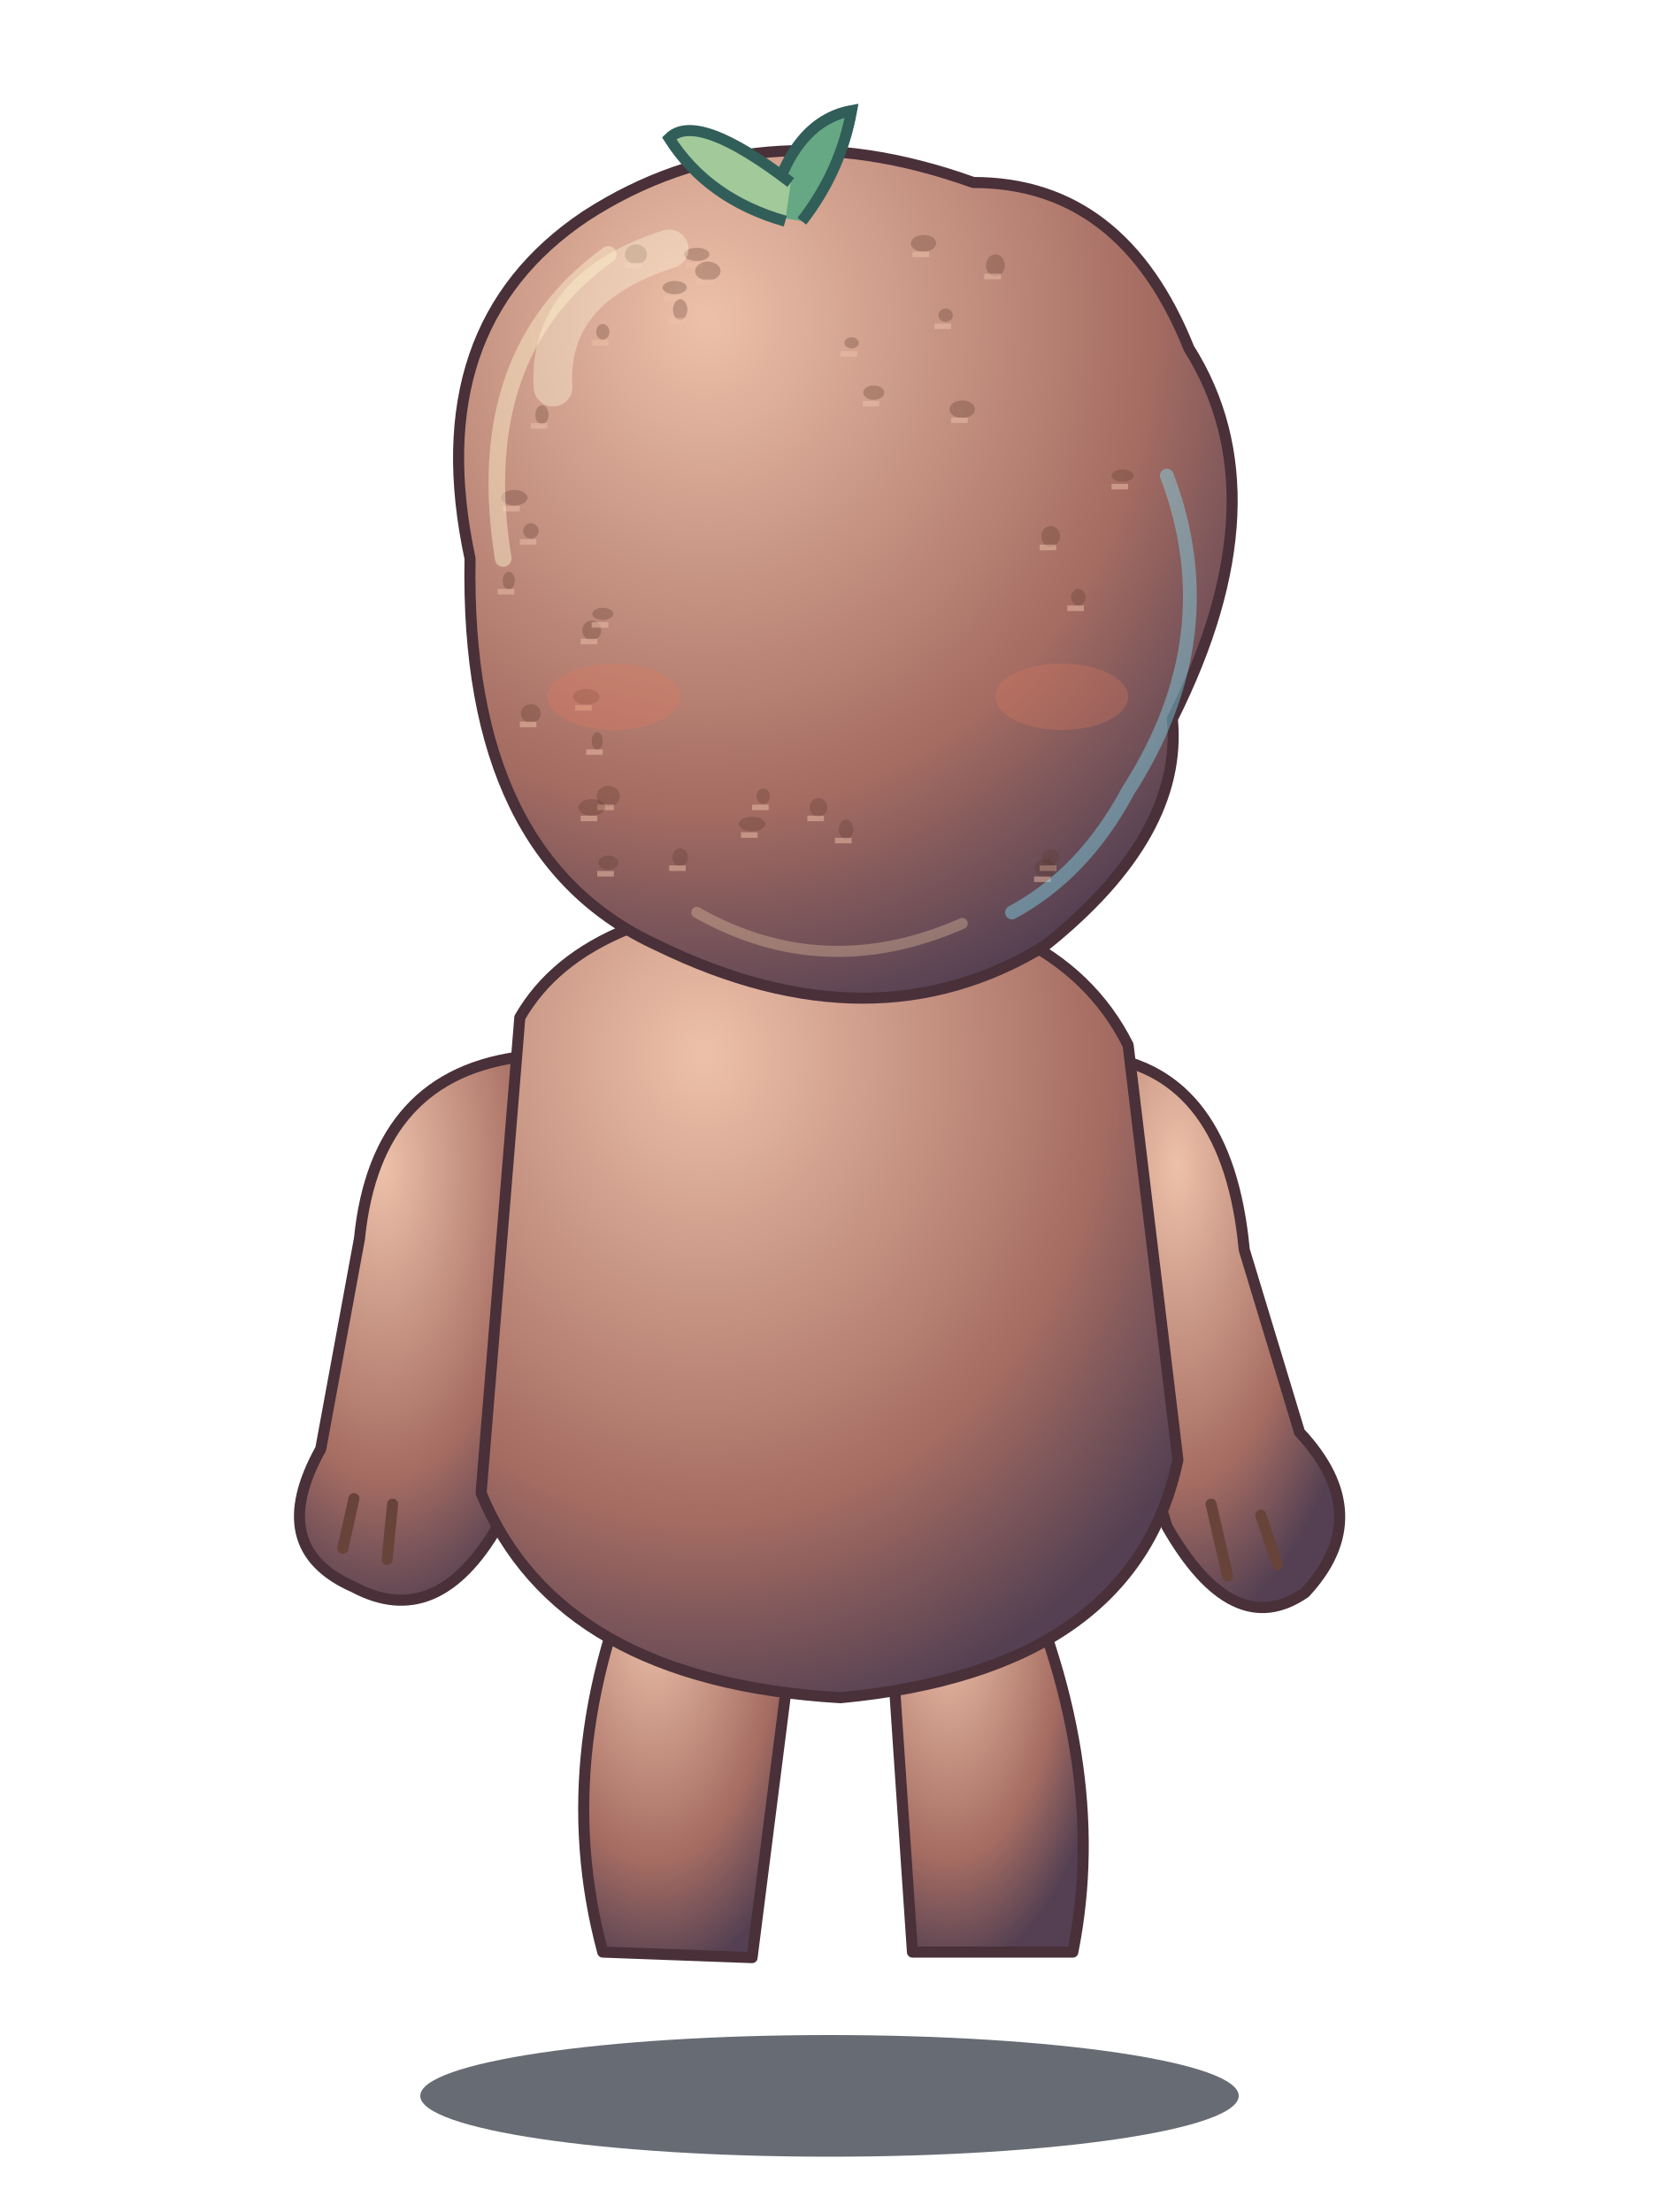
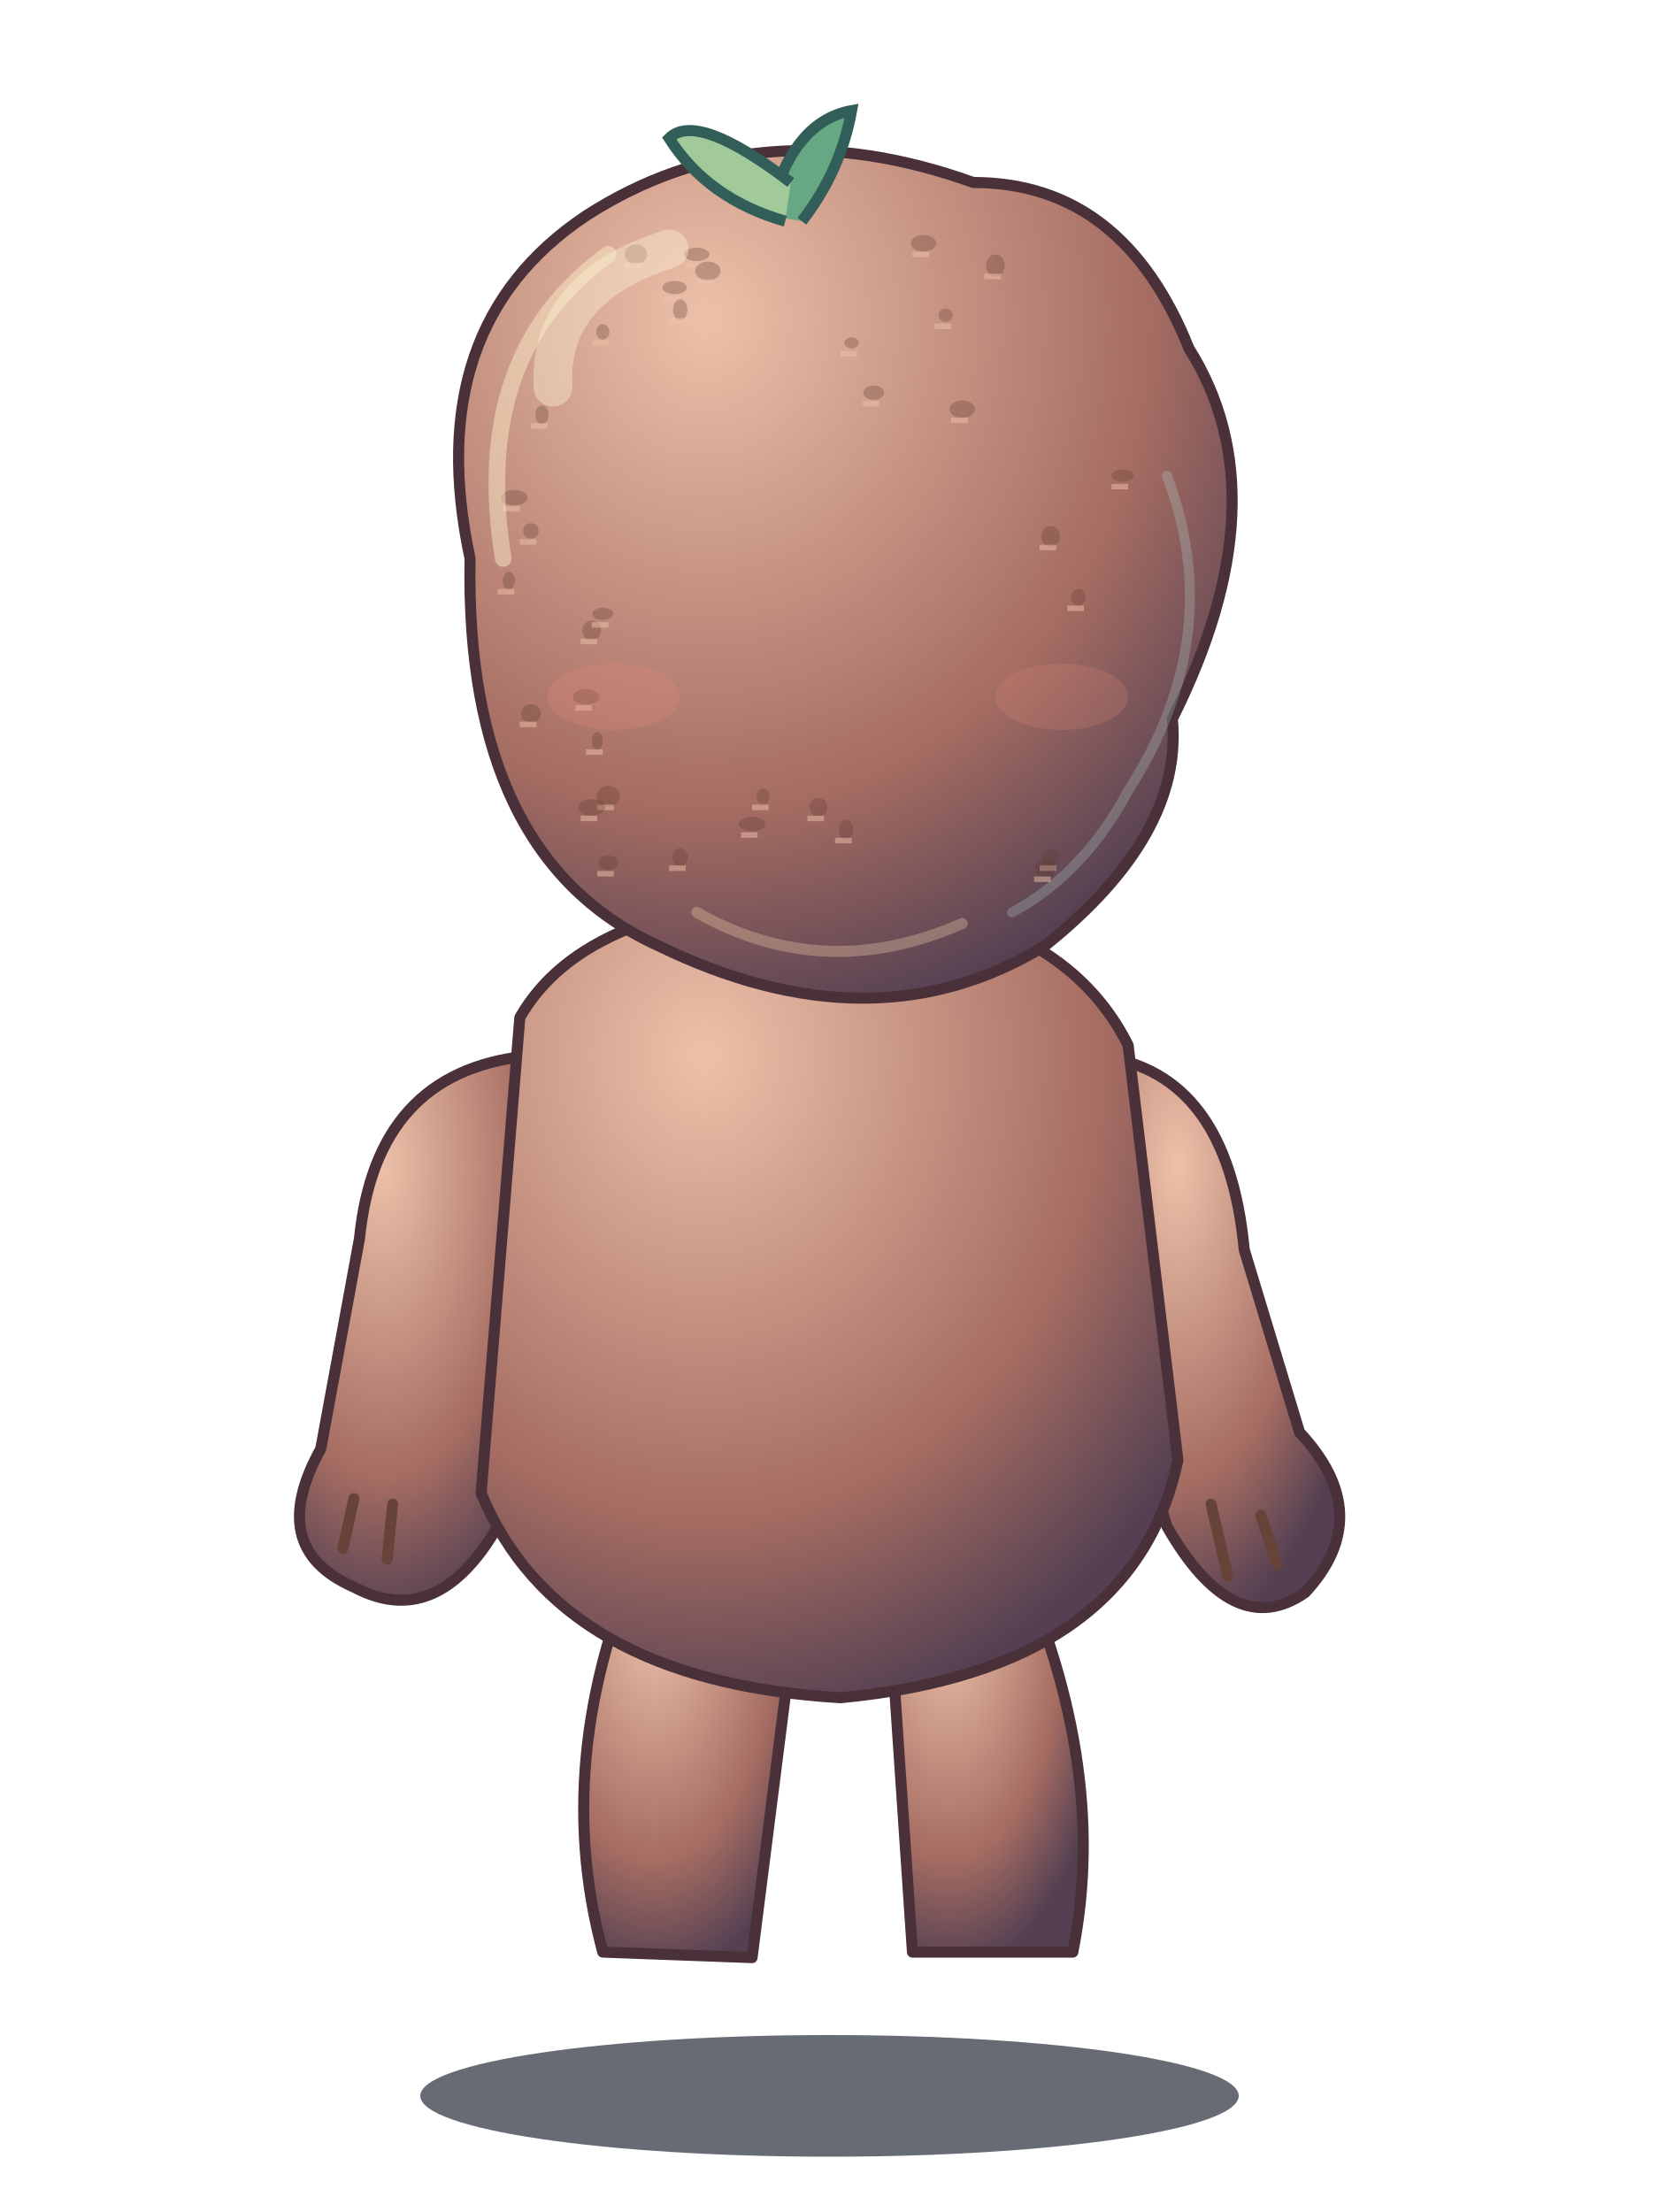
<svg xmlns="http://www.w3.org/2000/svg" viewBox="0 0 300 400">
  <defs>
    <radialGradient id="skin" cx=".32" cy=".2" r=".85">
      <stop stop-color="#edc1a9" />
      <stop offset=".68" stop-color="#a56c62" />
      <stop offset="1" stop-color="#544052" />
    </radialGradient>
    <linearGradient id="cloth" x2=".8" y2="1">
      <stop stop-color="#3d5b75" />
      <stop offset=".5" stop-color="#253648" />
      <stop offset="1" stop-color="#101b2d" />
    </linearGradient>
    <linearGradient id="metal" x2=".75" y2="1">
      <stop stop-color="#dce6e9" />
      <stop offset=".3" stop-color="#7e98ac" />
      <stop offset=".48" stop-color="#e1e9eb" />
      <stop offset=".55" stop-color="#496477" />
      <stop offset="1" stop-color="#192c40" />
    </linearGradient>
    <linearGradient id="trim" x2="1" y2="1">
      <stop stop-color="#edfcff" />
      <stop offset=".4" stop-color="#62eafa" />
      <stop offset="1" stop-color="#287c9f" />
    </linearGradient>
    <linearGradient id="leather" x2=".8" y2="1">
      <stop stop-color="#c59269" />
      <stop offset=".5" stop-color="#855339" />
      <stop offset="1" stop-color="#392722" />
    </linearGradient>
    <linearGradient id="hair" x2=".3" y2="1">
      <stop stop-color="#8f5a36" />
      <stop offset=".6" stop-color="#492b25" />
      <stop offset="1" stop-color="#241b22" />
    </linearGradient>
    <radialGradient id="lens" cx=".3" cy=".15">
      <stop stop-color="#84d9ef" />
      <stop offset=".6" stop-color="#153e64" />
      <stop offset="1" stop-color="#09182b" />
    </radialGradient>
  </defs>
  <ellipse cx="150" cy="379" rx="74" ry="11" fill="#020916" opacity=".6" />
  <g stroke="#493039" stroke-width="2" stroke-linejoin="round">
    <path d="M118 276Q99 316 109 353L136 354L145 283Z" fill="url(#skin)" />
    <path d="M160 279L165 353L194 353Q201 318 182 278Z" fill="url(#skin)" />
    <path d="M95 191Q68 194 65 224L58 262Q48 280 64 287Q79 295 90 276L101 235Z" fill="url(#skin)" />
    <path d="M199 191Q222 194 225 226L235 259Q249 274 236 288Q223 297 211 276L199 236Z" fill="url(#skin)" />
    <path d="M94 184Q106 163 148 162Q191 163 204 189L213 264Q205 302 152 307Q101 304 87 270Z" fill="url(#skin)" />
    <path d="M85 101Q76 59 106 39Q137 19 176 33Q203 33 215 63Q232 90 212 130Q214 151 189 171Q158 190 119 171Q84 155 85 101Z" fill="url(#skin)" />
  </g>
  <ellipse cx="153" cy="150" rx="1.3" ry="1.8" fill="#59392d" opacity=".3" />
  <path d="M151 152l3 0" stroke="#edc1a9" opacity=".5" />
  <ellipse cx="195" cy="108" rx="1.3" ry="1.5" fill="#59392d" opacity=".3" />
  <path d="M193 110l3 0" stroke="#edc1a9" opacity=".5" />
  <ellipse cx="93" cy="90" rx="2.4" ry="1.4" fill="#59392d" opacity=".3" />
  <path d="M91 92l3 0" stroke="#edc1a9" opacity=".5" />
  <ellipse cx="110" cy="144" rx="2.1" ry="1.9" fill="#59392d" opacity=".3" />
  <path d="M108 146l3 0" stroke="#edc1a9" opacity=".5" />
  <ellipse cx="180" cy="48" rx="1.7" ry="2.0" fill="#59392d" opacity=".3" />
  <path d="M178 50l3 0" stroke="#edc1a9" opacity=".5" />
  <ellipse cx="190" cy="155" rx="1.6" ry="1.4" fill="#59392d" opacity=".3" />
  <path d="M188 157l3 0" stroke="#edc1a9" opacity=".5" />
  <ellipse cx="106" cy="126" rx="2.4" ry="1.4" fill="#59392d" opacity=".3" />
  <path d="M104 128l3 0" stroke="#edc1a9" opacity=".5" />
  <ellipse cx="107" cy="146" rx="2.4" ry="1.5" fill="#59392d" opacity=".3" />
  <path d="M105 148l3 0" stroke="#edc1a9" opacity=".5" />
  <ellipse cx="154" cy="62" rx="1.3" ry="1.0" fill="#59392d" opacity=".3" />
  <path d="M152 64l3 0" stroke="#edc1a9" opacity=".5" />
  <ellipse cx="122" cy="52" rx="2.2" ry="1.2" fill="#59392d" opacity=".3" />
  <path d="M120 54l3 0" stroke="#edc1a9" opacity=".5" />
  <ellipse cx="189" cy="157" rx="1.9" ry="1.7" fill="#59392d" opacity=".3" />
  <path d="M187 159l3 0" stroke="#edc1a9" opacity=".5" />
  <ellipse cx="107" cy="114" rx="1.7" ry="1.8" fill="#59392d" opacity=".3" />
  <path d="M105 116l3 0" stroke="#edc1a9" opacity=".5" />
  <ellipse cx="110" cy="156" rx="1.8" ry="1.3" fill="#59392d" opacity=".3" />
  <path d="M108 158l3 0" stroke="#edc1a9" opacity=".5" />
  <ellipse cx="126" cy="46" rx="2.3" ry="1.2" fill="#59392d" opacity=".3" />
  <path d="M124 48l3 0" stroke="#edc1a9" opacity=".5" />
  <ellipse cx="92" cy="105" rx="1.1" ry="1.6" fill="#59392d" opacity=".3" />
  <path d="M90 107l3 0" stroke="#edc1a9" opacity=".5" />
  <ellipse cx="158" cy="71" rx="1.9" ry="1.3" fill="#59392d" opacity=".3" />
  <path d="M156 73l3 0" stroke="#edc1a9" opacity=".5" />
  <ellipse cx="171" cy="57" rx="1.3" ry="1.2" fill="#59392d" opacity=".3" />
  <path d="M169 59l3 0" stroke="#edc1a9" opacity=".5" />
  <ellipse cx="136" cy="149" rx="2.4" ry="1.3" fill="#59392d" opacity=".3" />
  <path d="M134 151l3 0" stroke="#edc1a9" opacity=".5" />
  <ellipse cx="123" cy="56" rx="1.3" ry="1.9" fill="#59392d" opacity=".3" />
  <path d="M121 58l3 0" stroke="#edc1a9" opacity=".5" />
  <ellipse cx="96" cy="129" rx="1.8" ry="1.7" fill="#59392d" opacity=".3" />
  <path d="M94 131l3 0" stroke="#edc1a9" opacity=".5" />
  <ellipse cx="167" cy="44" rx="2.3" ry="1.5" fill="#59392d" opacity=".3" />
  <path d="M165 46l3 0" stroke="#edc1a9" opacity=".5" />
  <ellipse cx="123" cy="155" rx="1.4" ry="1.6" fill="#59392d" opacity=".3" />
  <path d="M121 157l3 0" stroke="#edc1a9" opacity=".5" />
  <ellipse cx="148" cy="146" rx="1.6" ry="1.7" fill="#59392d" opacity=".3" />
  <path d="M146 148l3 0" stroke="#edc1a9" opacity=".5" />
  <ellipse cx="128" cy="49" rx="2.3" ry="1.7" fill="#59392d" opacity=".3" />
  <path d="M126 51l3 0" stroke="#edc1a9" opacity=".5" />
  <ellipse cx="96" cy="96" rx="1.4" ry="1.4" fill="#59392d" opacity=".3" />
  <path d="M94 98l3 0" stroke="#edc1a9" opacity=".5" />
  <ellipse cx="203" cy="86" rx="2.0" ry="1.1" fill="#59392d" opacity=".3" />
  <path d="M201 88l3 0" stroke="#edc1a9" opacity=".5" />
  <ellipse cx="98" cy="75" rx="1.2" ry="1.7" fill="#59392d" opacity=".3" />
  <path d="M96 77l3 0" stroke="#edc1a9" opacity=".5" />
  <ellipse cx="138" cy="144" rx="1.2" ry="1.4" fill="#59392d" opacity=".3" />
  <path d="M136 146l3 0" stroke="#edc1a9" opacity=".5" />
  <ellipse cx="190" cy="97" rx="1.7" ry="1.9" fill="#59392d" opacity=".3" />
  <path d="M188 99l3 0" stroke="#edc1a9" opacity=".5" />
  <ellipse cx="109" cy="111" rx="1.9" ry="1.1" fill="#59392d" opacity=".3" />
  <path d="M107 113l3 0" stroke="#edc1a9" opacity=".5" />
  <ellipse cx="108" cy="134" rx="1.0" ry="1.6" fill="#59392d" opacity=".3" />
  <path d="M106 136l3 0" stroke="#edc1a9" opacity=".5" />
  <ellipse cx="174" cy="74" rx="2.3" ry="1.6" fill="#59392d" opacity=".3" />
  <path d="M172 76l3 0" stroke="#edc1a9" opacity=".5" />
  <ellipse cx="109" cy="60" rx="1.2" ry="1.4" fill="#59392d" opacity=".3" />
  <path d="M107 62l3 0" stroke="#edc1a9" opacity=".5" />
  <ellipse cx="115" cy="46" rx="2.0" ry="1.8" fill="#59392d" opacity=".3" />
  <path d="M113 48l3 0" stroke="#edc1a9" opacity=".5" />
  <path d="M100 70Q99 52 121 45" stroke="#fff6d9" opacity=".38" stroke-width="7" stroke-linecap="round" fill="none" />
  <path d="M91 101Q85 64 110 46" fill="none" stroke="#fff4ce" stroke-width="3" stroke-linecap="round" opacity=".45" />
-   <path d="M211 86Q222 115 204 143Q196 158 183 165" fill="none" stroke="#82ecff" stroke-width="2.5" stroke-linecap="round" opacity=".4" />
+   <path d="M211 86Q222 115 204 143Q196 158 183 165" fill="none" stroke="#bce8df" stroke-width="1.8" stroke-linecap="round" opacity=".24" />
  <path d="M126 165Q149 178 174 167" fill="none" stroke="#ffdfb1" stroke-width="2" stroke-linecap="round" opacity=".3" />
-   <ellipse cx="111" cy="126" rx="12" ry="6" fill="#dc785e" opacity=".35" />
-   <ellipse cx="192" cy="126" rx="12" ry="6" fill="#dc785e" opacity=".3" />
+   <ellipse cx="111" cy="126" rx="12" ry="6" fill="#e88b79" opacity=".23" />
+   <ellipse cx="192" cy="126" rx="12" ry="6" fill="#e88b79" opacity=".2" />
  <path d="M64 271l-2 9m9-8-1 10m158-8 3 9m-12-11 3 13" stroke="#68433a" stroke-width="2" stroke-linecap="round" />
  <path d="M139 39Q143 22 154 20Q152 31 145 40" fill="#66a784" stroke="#315e58" stroke-width="2" />
  <path d="M143 33Q126 20 121 25Q128 36 142 40" fill="#a1c99a" stroke="#315e58" stroke-width="2" />
</svg>
